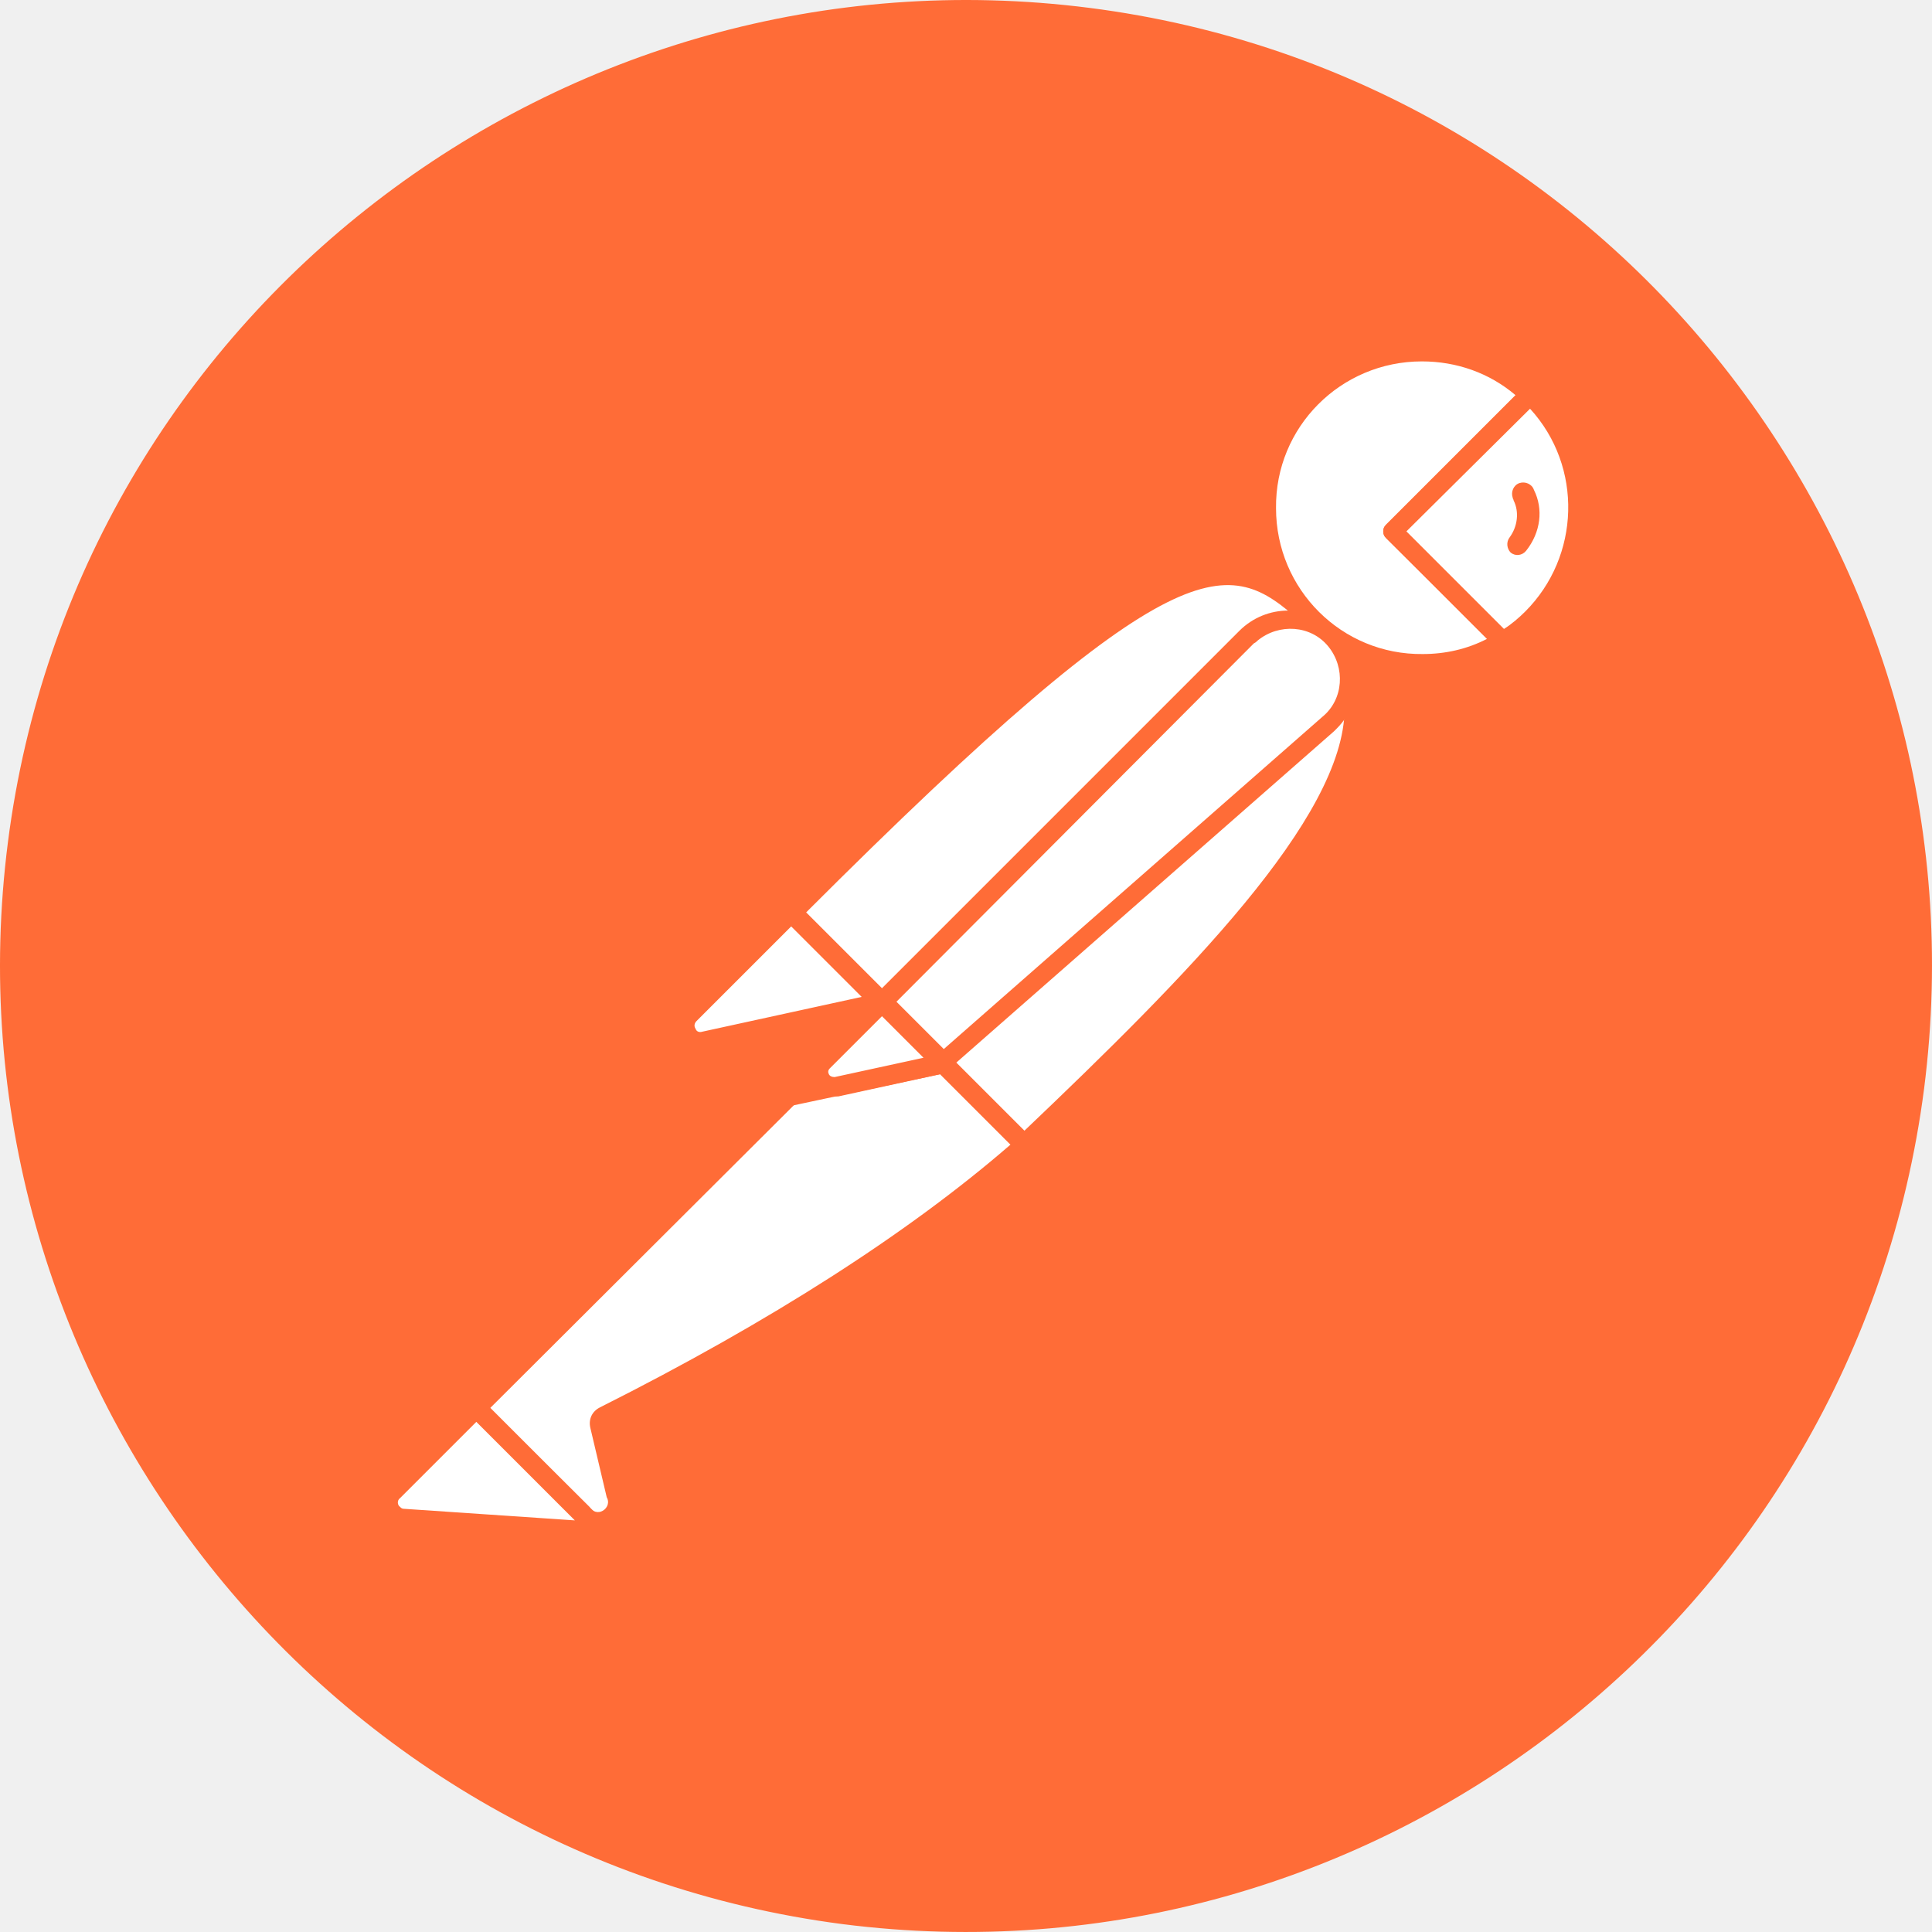
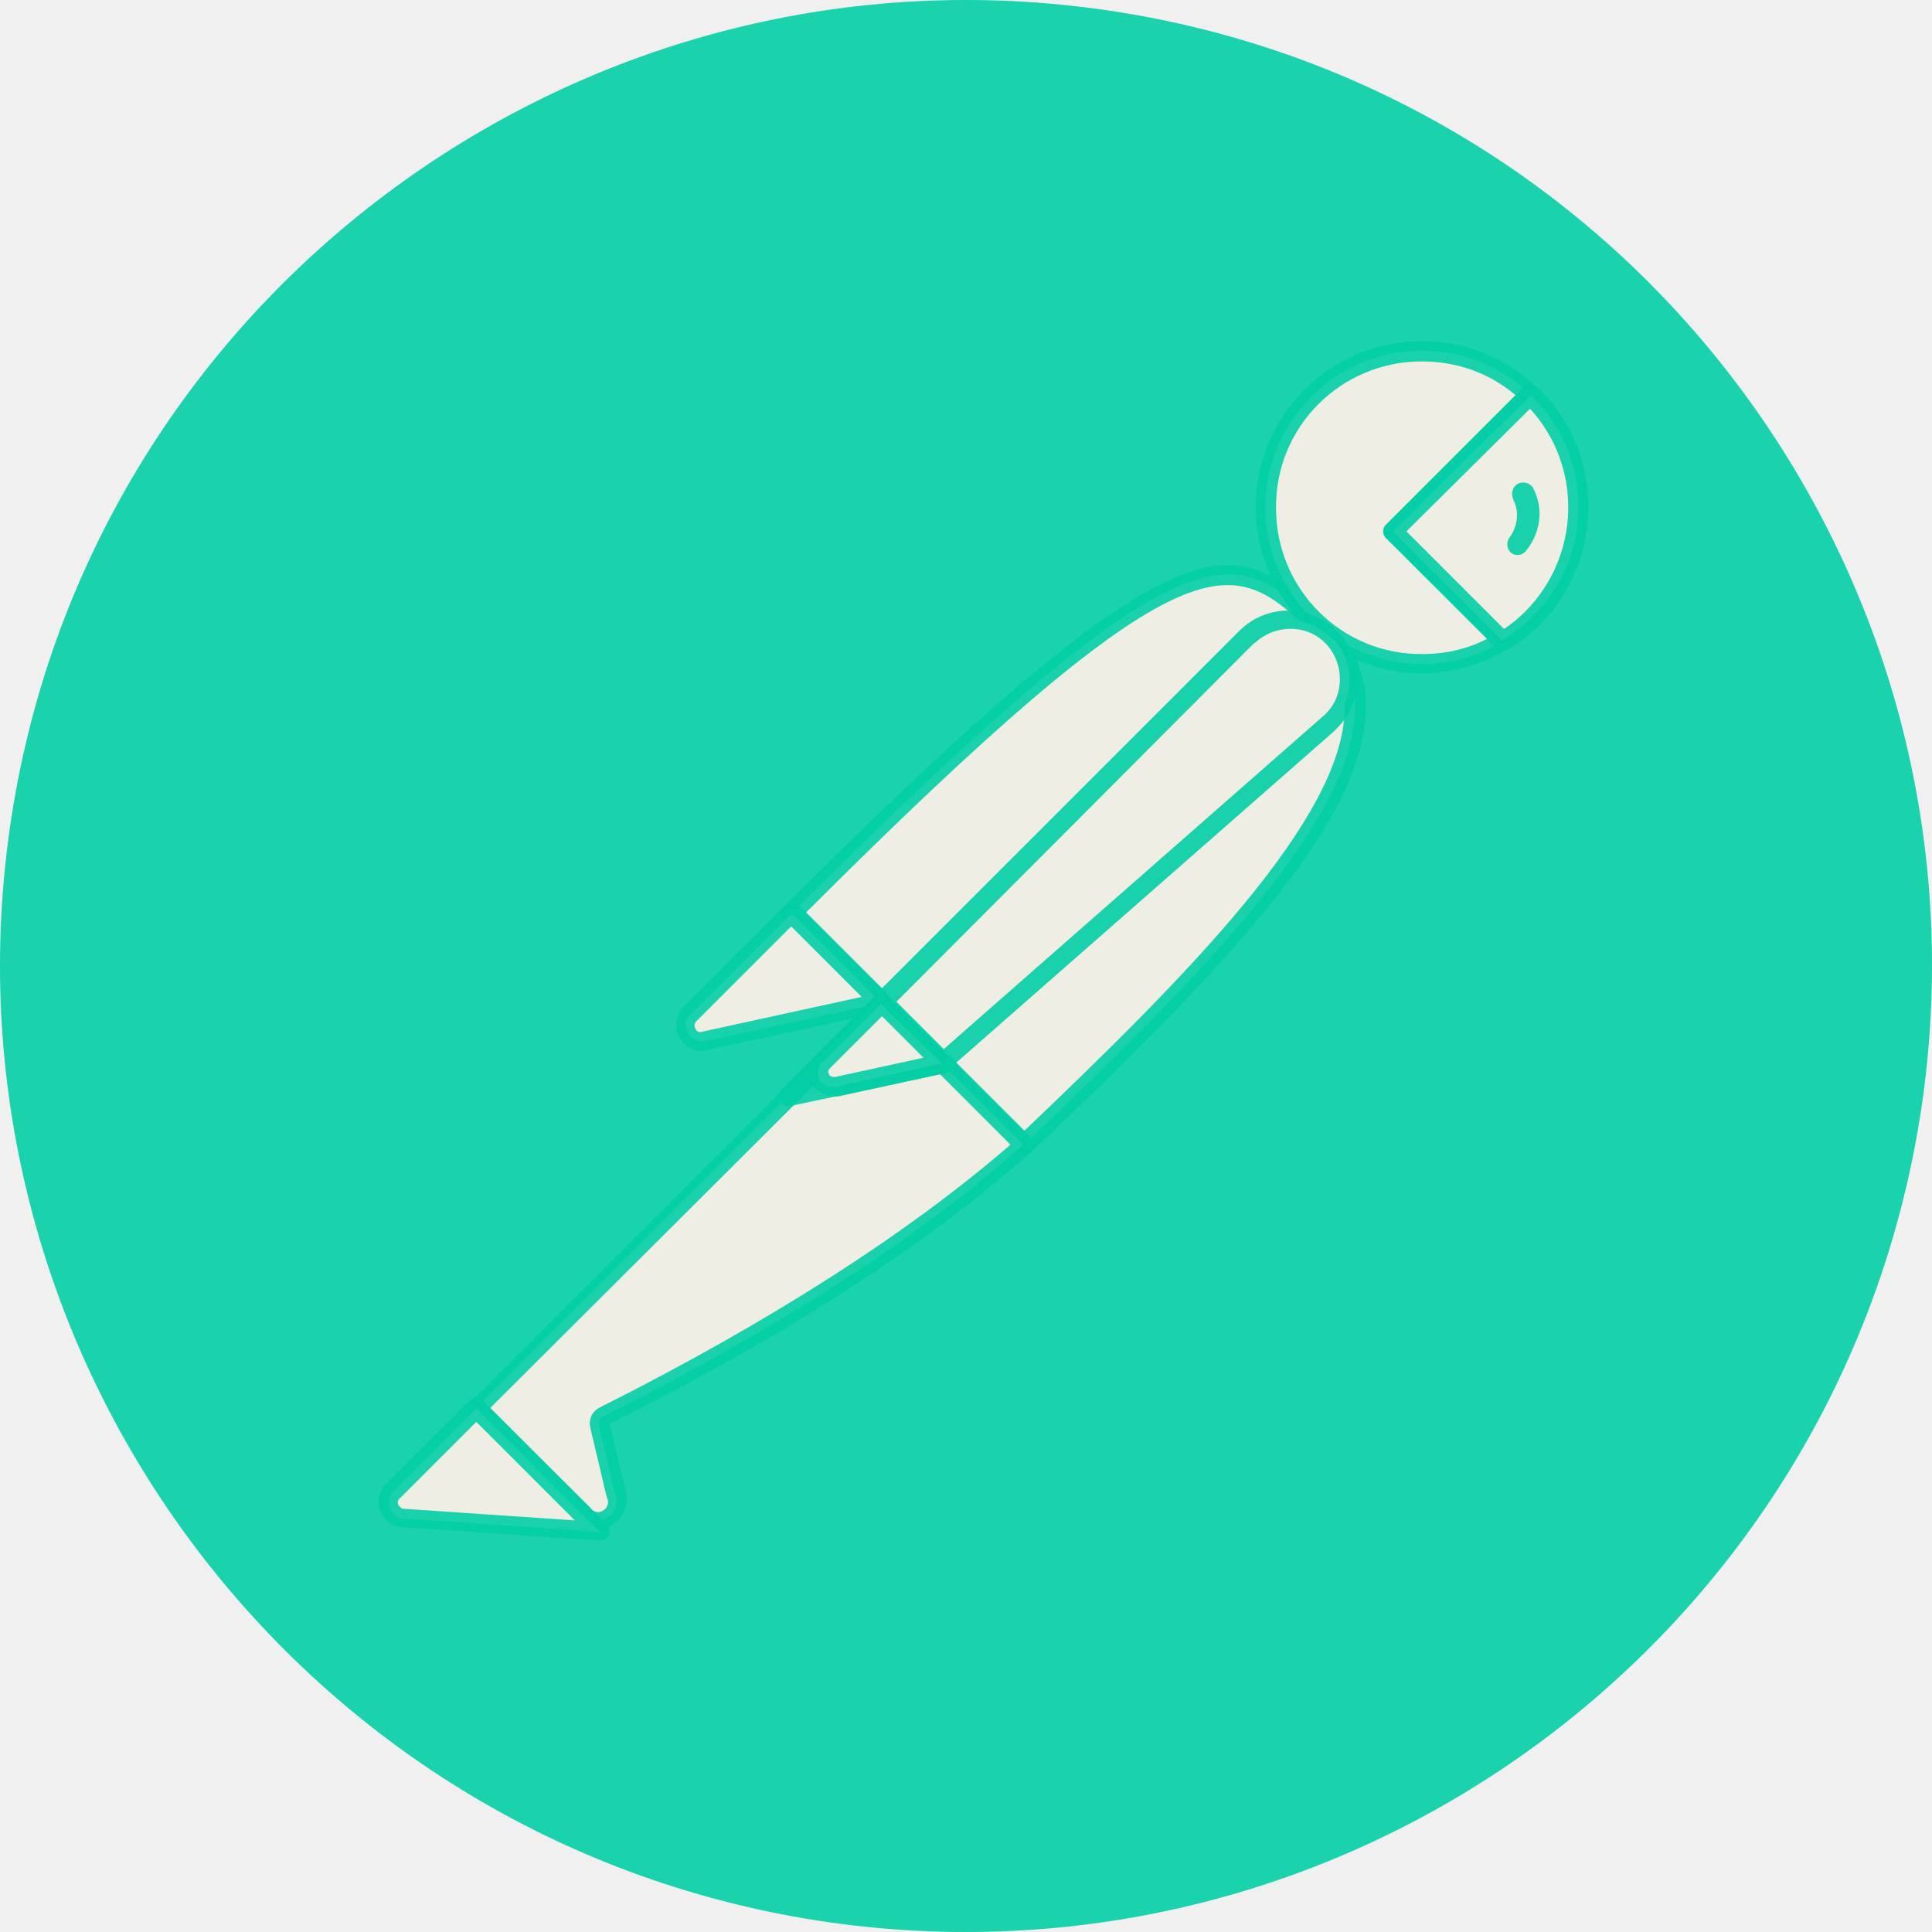
<svg xmlns="http://www.w3.org/2000/svg" width="256px" height="256px" viewBox="0 0 256 256" version="1.1" preserveAspectRatio="xMidYMid">
  <g>
-     <path d="M254.953,144.253 C263.912,74.122 214.384,10.005 144.381,1.047 C74.378,-7.912 10.005,41.616 1.047,111.619 C-7.912,181.622 41.616,245.867 111.619,254.953 C181.75,263.912 245.867,214.384 254.953,144.253 Z" fill="#FF6C37" />
+     <path d="M254.953,144.253 C263.912,74.122 214.384,10.005 144.381,1.047 C74.378,-7.912 10.005,41.616 1.047,111.619 C-7.912,181.622 41.616,245.867 111.619,254.953 C181.75,263.912 245.867,214.384 254.953,144.253 Z" fill="rgba(3, 206, 164, 0.9)" />
    <g transform="translate(50.18122, 45.19892)">
-       <path d="M124.018,36.985 L70.012,90.992 L54.783,75.762 C107.893,22.652 113.14,27.259 124.018,36.985 L124.018,36.985 Z" fill="#FFFFFF" />
-       <path d="M70.012,92.271 C69.628,92.271 69.372,92.143 69.116,91.887 L53.759,76.658 C53.247,76.146 53.247,75.378 53.759,74.867 C107.765,20.86 113.396,25.979 124.786,36.217 C125.042,36.473 125.17,36.729 125.17,37.113 C125.17,37.497 125.042,37.753 124.786,38.009 L70.78,91.887 C70.652,92.143 70.268,92.271 70.012,92.271 Z M56.575,75.762 L70.012,89.2 L122.099,37.113 C112.629,28.667 106.23,26.107 56.575,75.762 L56.575,75.762 Z" fill="#FF6C37" />
-       <path d="M85.497,106.477 L70.78,91.759 L124.786,37.753 C139.248,52.343 117.62,76.018 85.497,106.477 Z" fill="#FFFFFF" />
-       <path d="M85.497,107.757 C85.113,107.757 84.858,107.629 84.602,107.373 L69.884,92.655 C69.628,92.399 69.628,92.143 69.628,91.759 C69.628,91.376 69.756,91.12 70.012,90.864 L124.018,36.857 C124.53,36.345 125.298,36.345 125.81,36.857 C129.138,39.929 130.929,44.28 130.801,48.759 C130.545,62.965 114.42,81.009 86.521,107.373 C86.137,107.629 85.753,107.757 85.497,107.757 L85.497,107.757 Z M72.572,91.759 C80.762,100.078 84.218,103.405 85.497,104.685 C106.998,84.209 127.858,63.221 127.986,48.759 C128.114,45.432 126.834,42.104 124.658,39.545 L72.572,91.759 Z" fill="#FF6C37" />
-       <path d="M55.039,76.146 L65.917,87.024 C66.173,87.28 66.173,87.536 65.917,87.792 C65.789,87.92 65.789,87.92 65.661,87.92 L43.137,92.783 C41.985,92.911 40.961,92.143 40.705,90.992 C40.577,90.352 40.833,89.712 41.217,89.328 L54.271,76.274 C54.527,76.018 54.911,75.89 55.039,76.146 Z" fill="#FFFFFF" />
-       <path d="M42.753,94.063 C40.833,94.063 39.426,92.527 39.426,90.608 C39.426,89.712 39.81,88.816 40.45,88.176 L53.503,75.122 C54.271,74.483 55.295,74.483 56.063,75.122 L66.941,86 C67.709,86.64 67.709,87.792 66.941,88.56 C66.685,88.816 66.429,88.944 66.045,89.072 L43.521,93.935 C43.265,93.935 43.009,94.063 42.753,94.063 L42.753,94.063 Z M54.655,77.554 L42.113,90.096 C41.857,90.352 41.729,90.736 41.985,91.12 C42.113,91.504 42.497,91.631 42.881,91.504 L63.997,86.896 L54.655,77.554 Z" fill="#FF6C37" />
-       <path d="M152.557,7.039 C144.367,-0.896 131.185,-0.64 123.251,7.679 C115.316,15.997 115.572,29.051 123.89,36.985 C130.673,43.512 140.911,44.664 148.974,39.801 L134.385,25.211 L152.557,7.039 Z" fill="#FFFFFF" />
-       <path d="M138.224,44.024 C126.066,44.024 116.212,34.17 116.212,22.012 C116.212,9.854 126.066,-1.81866161e-14 138.224,-1.81866161e-14 C143.855,-1.81866161e-14 149.358,2.176 153.453,6.143 C153.709,6.399 153.837,6.655 153.837,7.039 C153.837,7.423 153.709,7.679 153.453,7.935 L136.176,25.211 L149.742,38.777 C150.254,39.289 150.254,40.057 149.742,40.569 C149.614,40.697 149.614,40.697 149.486,40.825 C146.158,42.872 142.191,44.024 138.224,44.024 Z M138.224,2.688 C127.474,2.688 118.771,11.39 118.899,22.14 C118.899,32.89 127.602,41.593 138.352,41.465 C141.295,41.465 144.239,40.825 146.926,39.417 L133.489,26.107 C133.233,25.851 133.105,25.595 133.105,25.211 C133.105,24.828 133.233,24.572 133.489,24.316 L150.638,7.167 C147.182,4.223 142.831,2.688 138.224,2.688 L138.224,2.688 Z" fill="#FF6C37" />
-       <path d="M152.941,7.423 L152.685,7.167 L134.385,25.211 L148.846,39.673 C150.254,38.777 151.661,37.753 152.813,36.601 C161.004,28.539 161.004,15.485 152.941,7.423 L152.941,7.423 Z" fill="#FFFFFF" />
-       <path d="M148.974,41.081 C148.59,41.081 148.334,40.953 148.078,40.697 L133.489,26.107 C133.233,25.851 133.105,25.595 133.105,25.211 C133.105,24.828 133.233,24.572 133.489,24.316 L151.661,6.143 C152.173,5.631 152.941,5.631 153.453,6.143 L153.837,6.399 C162.412,14.973 162.412,28.795 153.965,37.497 C152.685,38.777 151.278,39.929 149.742,40.825 C149.358,40.953 149.102,41.081 148.974,41.081 L148.974,41.081 Z M136.176,25.211 L149.102,38.137 C150.126,37.497 151.15,36.601 151.917,35.834 C159.212,28.539 159.596,16.637 152.557,8.958 L136.176,25.211 Z" fill="#FF6C37" />
-       <path d="M126.194,39.289 C123.123,36.217 118.132,36.217 115.06,39.289 L66.813,87.536 L74.875,95.599 L125.938,50.807 C129.266,47.991 129.521,43 126.706,39.673 C126.45,39.545 126.322,39.417 126.194,39.289 L126.194,39.289 Z" fill="#FFFFFF" />
-       <path d="M74.747,96.879 C74.363,96.879 74.107,96.751 73.851,96.495 L65.789,88.432 C65.277,87.92 65.277,87.152 65.789,86.64 L114.036,38.393 C117.62,34.81 123.379,34.81 126.962,38.393 C130.545,41.976 130.545,47.735 126.962,51.319 C126.834,51.447 126.706,51.575 126.578,51.703 L75.515,96.495 C75.387,96.751 75.131,96.879 74.747,96.879 L74.747,96.879 Z M68.604,87.536 L74.875,93.807 L125.042,49.783 C127.858,47.479 128.114,43.256 125.81,40.441 C123.507,37.625 119.283,37.369 116.468,39.673 C116.34,39.801 116.212,39.929 115.956,40.057 L68.604,87.536 Z" fill="#FF6C37" />
-       <path d="M29.827,142.438 C29.316,142.694 29.06,143.206 29.188,143.718 L31.363,152.932 C31.875,154.212 31.107,155.748 29.699,156.132 C28.676,156.516 27.524,156.132 26.884,155.364 L12.806,141.415 L58.75,95.471 L74.619,95.727 L85.369,106.477 C82.81,108.652 67.325,123.626 29.827,142.438 L29.827,142.438 Z" fill="#FFFFFF" />
-       <path d="M28.804,157.412 C27.78,157.412 26.756,157.028 26.116,156.26 L12.167,142.31 C11.911,142.054 11.783,141.798 11.783,141.415 C11.783,141.031 11.911,140.775 12.167,140.519 L58.11,94.575 C58.366,94.319 58.75,94.191 59.006,94.191 L74.875,94.447 C75.259,94.447 75.515,94.575 75.771,94.831 L86.521,105.581 C86.777,105.837 86.905,106.221 86.905,106.605 C86.905,106.989 86.777,107.245 86.393,107.501 L85.497,108.268 C71.932,120.17 53.503,132.072 30.595,143.462 L32.771,152.549 C33.155,154.212 32.387,156.004 30.851,156.9 C30.083,157.284 29.443,157.412 28.804,157.412 Z M14.726,141.415 L27.908,154.468 C28.292,155.108 29.06,155.364 29.699,154.98 C30.339,154.596 30.595,153.828 30.211,153.188 L28.036,143.974 C27.78,142.822 28.292,141.798 29.316,141.287 C51.967,129.897 70.268,118.123 83.706,106.477 L74.235,97.007 L59.518,96.751 L14.726,141.415 Z" fill="#FF6C37" />
-       <path d="M1.928,152.421 L12.934,141.415 L29.316,157.796 L3.208,156.004 C2.056,155.876 1.289,154.852 1.417,153.7 C1.417,153.188 1.545,152.676 1.928,152.421 L1.928,152.421 Z" fill="#FFFFFF" />
-       <path d="M29.316,158.947 L3.08,157.156 C1.161,157.028 -0.119,155.364 0.009,153.444 C0.137,152.676 0.393,151.909 1.033,151.397 L12.039,140.391 C12.551,139.879 13.318,139.879 13.83,140.391 L30.211,156.772 C30.595,157.156 30.723,157.668 30.467,158.179 C30.211,158.691 29.827,158.947 29.316,158.947 L29.316,158.947 Z M12.934,143.206 L2.824,153.316 C2.44,153.572 2.44,154.212 2.824,154.468 C2.952,154.596 3.08,154.724 3.336,154.724 L25.988,156.26 L12.934,143.206 Z" fill="#FF6C37" />
-       <path d="M54.271,101.358 C53.503,101.358 52.991,100.718 52.991,100.078 C52.991,99.694 53.119,99.438 53.375,99.182 L65.789,86.768 C66.301,86.256 67.069,86.256 67.581,86.768 L75.643,94.831 C76.027,95.215 76.155,95.599 76.027,96.111 C75.899,96.495 75.515,96.879 75.003,97.007 L54.527,101.358 C54.399,101.358 54.271,101.358 54.271,101.358 L54.271,101.358 Z M66.685,89.456 L58.238,97.902 L72.06,94.959 L66.685,89.456 Z" fill="#FF6C37" />
-       <path d="M74.619,95.727 L60.542,98.798 C59.518,99.054 58.494,98.414 58.238,97.39 C58.11,96.751 58.238,96.111 58.75,95.599 L66.557,87.792 L74.619,95.727 Z" fill="#FFFFFF" />
-       <path d="M60.286,100.078 C58.494,100.078 57.087,98.67 57.087,96.879 C57.087,95.983 57.47,95.215 57.982,94.575 L65.789,86.768 C66.301,86.256 67.069,86.256 67.581,86.768 L75.643,94.831 C76.027,95.215 76.155,95.599 76.027,96.111 C75.899,96.495 75.515,96.879 75.003,97.007 L60.926,100.078 C60.67,100.078 60.414,100.078 60.286,100.078 L60.286,100.078 Z M66.685,89.456 L59.774,96.367 C59.518,96.623 59.518,96.879 59.646,97.134 C59.774,97.39 60.03,97.518 60.414,97.518 L72.188,94.959 L66.685,89.456 Z" fill="#FF6C37" />
-       <path d="M153.069,19.708 C152.813,18.941 151.917,18.557 151.15,18.813 C150.382,19.069 149.998,19.964 150.254,20.732 C150.254,20.86 150.382,20.988 150.382,21.116 C151.15,22.652 150.894,24.572 149.87,25.979 C149.358,26.619 149.486,27.515 149.998,28.027 C150.638,28.539 151.533,28.411 152.045,27.771 C153.965,25.339 154.349,22.268 153.069,19.708 L153.069,19.708 Z" fill="#FF6C37" />
+       <path d="M124.018,36.985 L70.012,90.992 L54.783,75.762 C107.893,22.652 113.14,27.259 124.018,36.985 L124.018,36.985 Z" fill="#eeeee4" />
+       <path d="M70.012,92.271 C69.628,92.271 69.372,92.143 69.116,91.887 L53.759,76.658 C53.247,76.146 53.247,75.378 53.759,74.867 C107.765,20.86 113.396,25.979 124.786,36.217 C125.042,36.473 125.17,36.729 125.17,37.113 C125.17,37.497 125.042,37.753 124.786,38.009 L70.78,91.887 C70.652,92.143 70.268,92.271 70.012,92.271 Z M56.575,75.762 L70.012,89.2 L122.099,37.113 C112.629,28.667 106.23,26.107 56.575,75.762 L56.575,75.762 Z" fill="rgba(3, 206, 164, 0.9)" />
+       <path d="M85.497,106.477 L70.78,91.759 L124.786,37.753 C139.248,52.343 117.62,76.018 85.497,106.477 Z" fill="#eeeee4" />
+       <path d="M85.497,107.757 C85.113,107.757 84.858,107.629 84.602,107.373 L69.884,92.655 C69.628,92.399 69.628,92.143 69.628,91.759 C69.628,91.376 69.756,91.12 70.012,90.864 L124.018,36.857 C124.53,36.345 125.298,36.345 125.81,36.857 C129.138,39.929 130.929,44.28 130.801,48.759 C130.545,62.965 114.42,81.009 86.521,107.373 C86.137,107.629 85.753,107.757 85.497,107.757 L85.497,107.757 Z M72.572,91.759 C80.762,100.078 84.218,103.405 85.497,104.685 C106.998,84.209 127.858,63.221 127.986,48.759 C128.114,45.432 126.834,42.104 124.658,39.545 L72.572,91.759 Z" fill="rgba(3, 206, 164, 0.9)" />
+       <path d="M55.039,76.146 L65.917,87.024 C66.173,87.28 66.173,87.536 65.917,87.792 C65.789,87.92 65.789,87.92 65.661,87.92 L43.137,92.783 C41.985,92.911 40.961,92.143 40.705,90.992 C40.577,90.352 40.833,89.712 41.217,89.328 L54.271,76.274 C54.527,76.018 54.911,75.89 55.039,76.146 Z" fill="#eeeee4" />
+       <path d="M42.753,94.063 C40.833,94.063 39.426,92.527 39.426,90.608 C39.426,89.712 39.81,88.816 40.45,88.176 L53.503,75.122 C54.271,74.483 55.295,74.483 56.063,75.122 L66.941,86 C67.709,86.64 67.709,87.792 66.941,88.56 C66.685,88.816 66.429,88.944 66.045,89.072 L43.521,93.935 C43.265,93.935 43.009,94.063 42.753,94.063 L42.753,94.063 Z M54.655,77.554 L42.113,90.096 C41.857,90.352 41.729,90.736 41.985,91.12 C42.113,91.504 42.497,91.631 42.881,91.504 L63.997,86.896 L54.655,77.554 Z" fill="rgba(3, 206, 164, 0.9)" />
+       <path d="M152.557,7.039 C144.367,-0.896 131.185,-0.64 123.251,7.679 C115.316,15.997 115.572,29.051 123.89,36.985 C130.673,43.512 140.911,44.664 148.974,39.801 L134.385,25.211 L152.557,7.039 Z" fill="#eeeee4" />
+       <path d="M138.224,44.024 C126.066,44.024 116.212,34.17 116.212,22.012 C116.212,9.854 126.066,-1.81866161e-14 138.224,-1.81866161e-14 C143.855,-1.81866161e-14 149.358,2.176 153.453,6.143 C153.709,6.399 153.837,6.655 153.837,7.039 C153.837,7.423 153.709,7.679 153.453,7.935 L136.176,25.211 L149.742,38.777 C150.254,39.289 150.254,40.057 149.742,40.569 C149.614,40.697 149.614,40.697 149.486,40.825 C146.158,42.872 142.191,44.024 138.224,44.024 Z M138.224,2.688 C127.474,2.688 118.771,11.39 118.899,22.14 C118.899,32.89 127.602,41.593 138.352,41.465 C141.295,41.465 144.239,40.825 146.926,39.417 L133.489,26.107 C133.233,25.851 133.105,25.595 133.105,25.211 C133.105,24.828 133.233,24.572 133.489,24.316 L150.638,7.167 C147.182,4.223 142.831,2.688 138.224,2.688 L138.224,2.688 Z" fill="rgba(3, 206, 164, 0.9)" />
+       <path d="M152.941,7.423 L152.685,7.167 L134.385,25.211 L148.846,39.673 C150.254,38.777 151.661,37.753 152.813,36.601 C161.004,28.539 161.004,15.485 152.941,7.423 L152.941,7.423 Z" fill="#eeeee4" />
+       <path d="M148.974,41.081 C148.59,41.081 148.334,40.953 148.078,40.697 L133.489,26.107 C133.233,25.851 133.105,25.595 133.105,25.211 C133.105,24.828 133.233,24.572 133.489,24.316 L151.661,6.143 C152.173,5.631 152.941,5.631 153.453,6.143 L153.837,6.399 C162.412,14.973 162.412,28.795 153.965,37.497 C152.685,38.777 151.278,39.929 149.742,40.825 C149.358,40.953 149.102,41.081 148.974,41.081 L148.974,41.081 Z M136.176,25.211 L149.102,38.137 C150.126,37.497 151.15,36.601 151.917,35.834 C159.212,28.539 159.596,16.637 152.557,8.958 L136.176,25.211 Z" fill="rgba(3, 206, 164, 0.9)" />
+       <path d="M126.194,39.289 C123.123,36.217 118.132,36.217 115.06,39.289 L66.813,87.536 L74.875,95.599 L125.938,50.807 C129.266,47.991 129.521,43 126.706,39.673 C126.45,39.545 126.322,39.417 126.194,39.289 L126.194,39.289 Z" fill="#eeeee4" />
+       <path d="M74.747,96.879 C74.363,96.879 74.107,96.751 73.851,96.495 L65.789,88.432 C65.277,87.92 65.277,87.152 65.789,86.64 L114.036,38.393 C117.62,34.81 123.379,34.81 126.962,38.393 C130.545,41.976 130.545,47.735 126.962,51.319 C126.834,51.447 126.706,51.575 126.578,51.703 L75.515,96.495 C75.387,96.751 75.131,96.879 74.747,96.879 L74.747,96.879 Z M68.604,87.536 L74.875,93.807 L125.042,49.783 C127.858,47.479 128.114,43.256 125.81,40.441 C123.507,37.625 119.283,37.369 116.468,39.673 C116.34,39.801 116.212,39.929 115.956,40.057 L68.604,87.536 Z" fill="rgba(3, 206, 164, 0.9)" />
+       <path d="M29.827,142.438 C29.316,142.694 29.06,143.206 29.188,143.718 L31.363,152.932 C31.875,154.212 31.107,155.748 29.699,156.132 C28.676,156.516 27.524,156.132 26.884,155.364 L12.806,141.415 L58.75,95.471 L74.619,95.727 L85.369,106.477 C82.81,108.652 67.325,123.626 29.827,142.438 L29.827,142.438 Z" fill="#eeeee4" />
+       <path d="M28.804,157.412 C27.78,157.412 26.756,157.028 26.116,156.26 L12.167,142.31 C11.911,142.054 11.783,141.798 11.783,141.415 C11.783,141.031 11.911,140.775 12.167,140.519 L58.11,94.575 C58.366,94.319 58.75,94.191 59.006,94.191 L74.875,94.447 C75.259,94.447 75.515,94.575 75.771,94.831 L86.521,105.581 C86.777,105.837 86.905,106.221 86.905,106.605 C86.905,106.989 86.777,107.245 86.393,107.501 L85.497,108.268 C71.932,120.17 53.503,132.072 30.595,143.462 L32.771,152.549 C33.155,154.212 32.387,156.004 30.851,156.9 C30.083,157.284 29.443,157.412 28.804,157.412 Z M14.726,141.415 L27.908,154.468 C28.292,155.108 29.06,155.364 29.699,154.98 C30.339,154.596 30.595,153.828 30.211,153.188 L28.036,143.974 C27.78,142.822 28.292,141.798 29.316,141.287 C51.967,129.897 70.268,118.123 83.706,106.477 L74.235,97.007 L59.518,96.751 L14.726,141.415 Z" fill="rgba(3, 206, 164, 0.9)" />
+       <path d="M1.928,152.421 L12.934,141.415 L29.316,157.796 L3.208,156.004 C2.056,155.876 1.289,154.852 1.417,153.7 C1.417,153.188 1.545,152.676 1.928,152.421 L1.928,152.421 Z" fill="#eeeee4" />
+       <path d="M29.316,158.947 L3.08,157.156 C1.161,157.028 -0.119,155.364 0.009,153.444 C0.137,152.676 0.393,151.909 1.033,151.397 L12.039,140.391 C12.551,139.879 13.318,139.879 13.83,140.391 L30.211,156.772 C30.595,157.156 30.723,157.668 30.467,158.179 C30.211,158.691 29.827,158.947 29.316,158.947 L29.316,158.947 Z M12.934,143.206 L2.824,153.316 C2.44,153.572 2.44,154.212 2.824,154.468 C2.952,154.596 3.08,154.724 3.336,154.724 L25.988,156.26 L12.934,143.206 Z" fill="rgba(3, 206, 164, 0.9)" />
+       <path d="M54.271,101.358 C53.503,101.358 52.991,100.718 52.991,100.078 C52.991,99.694 53.119,99.438 53.375,99.182 L65.789,86.768 C66.301,86.256 67.069,86.256 67.581,86.768 L75.643,94.831 C76.027,95.215 76.155,95.599 76.027,96.111 C75.899,96.495 75.515,96.879 75.003,97.007 L54.527,101.358 C54.399,101.358 54.271,101.358 54.271,101.358 L54.271,101.358 Z M66.685,89.456 L58.238,97.902 L72.06,94.959 L66.685,89.456 Z" fill="rgba(3, 206, 164, 0.9)" />
+       <path d="M74.619,95.727 L60.542,98.798 C59.518,99.054 58.494,98.414 58.238,97.39 C58.11,96.751 58.238,96.111 58.75,95.599 L66.557,87.792 L74.619,95.727 Z" fill="#eeeee4" />
+       <path d="M60.286,100.078 C58.494,100.078 57.087,98.67 57.087,96.879 C57.087,95.983 57.47,95.215 57.982,94.575 L65.789,86.768 C66.301,86.256 67.069,86.256 67.581,86.768 L75.643,94.831 C76.027,95.215 76.155,95.599 76.027,96.111 C75.899,96.495 75.515,96.879 75.003,97.007 L60.926,100.078 C60.67,100.078 60.414,100.078 60.286,100.078 L60.286,100.078 Z M66.685,89.456 L59.774,96.367 C59.518,96.623 59.518,96.879 59.646,97.134 C59.774,97.39 60.03,97.518 60.414,97.518 L72.188,94.959 L66.685,89.456 Z" fill="rgba(3, 206, 164, 0.9)" />
+       <path d="M153.069,19.708 C152.813,18.941 151.917,18.557 151.15,18.813 C150.382,19.069 149.998,19.964 150.254,20.732 C150.254,20.86 150.382,20.988 150.382,21.116 C151.15,22.652 150.894,24.572 149.87,25.979 C149.358,26.619 149.486,27.515 149.998,28.027 C150.638,28.539 151.533,28.411 152.045,27.771 C153.965,25.339 154.349,22.268 153.069,19.708 L153.069,19.708 Z" fill="rgba(3, 206, 164, 0.9)" />
    </g>
  </g>
</svg>
